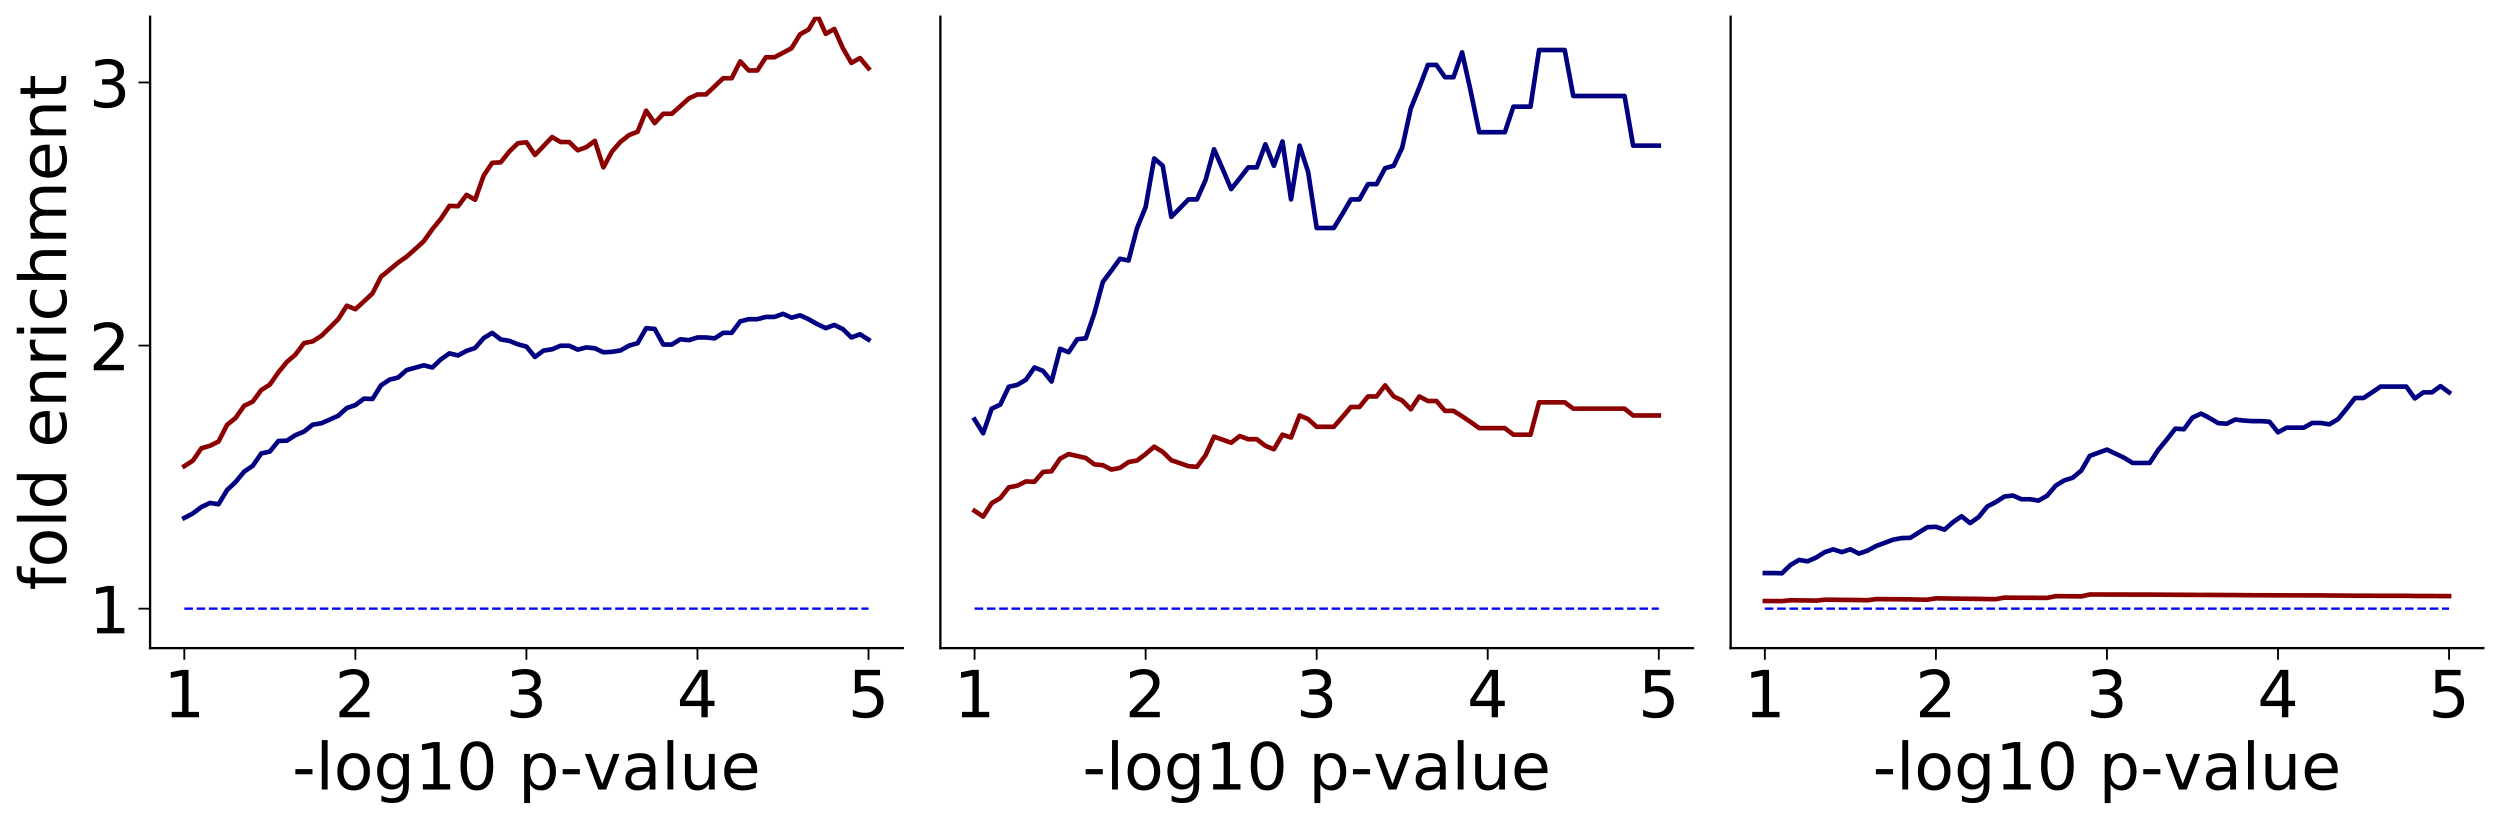
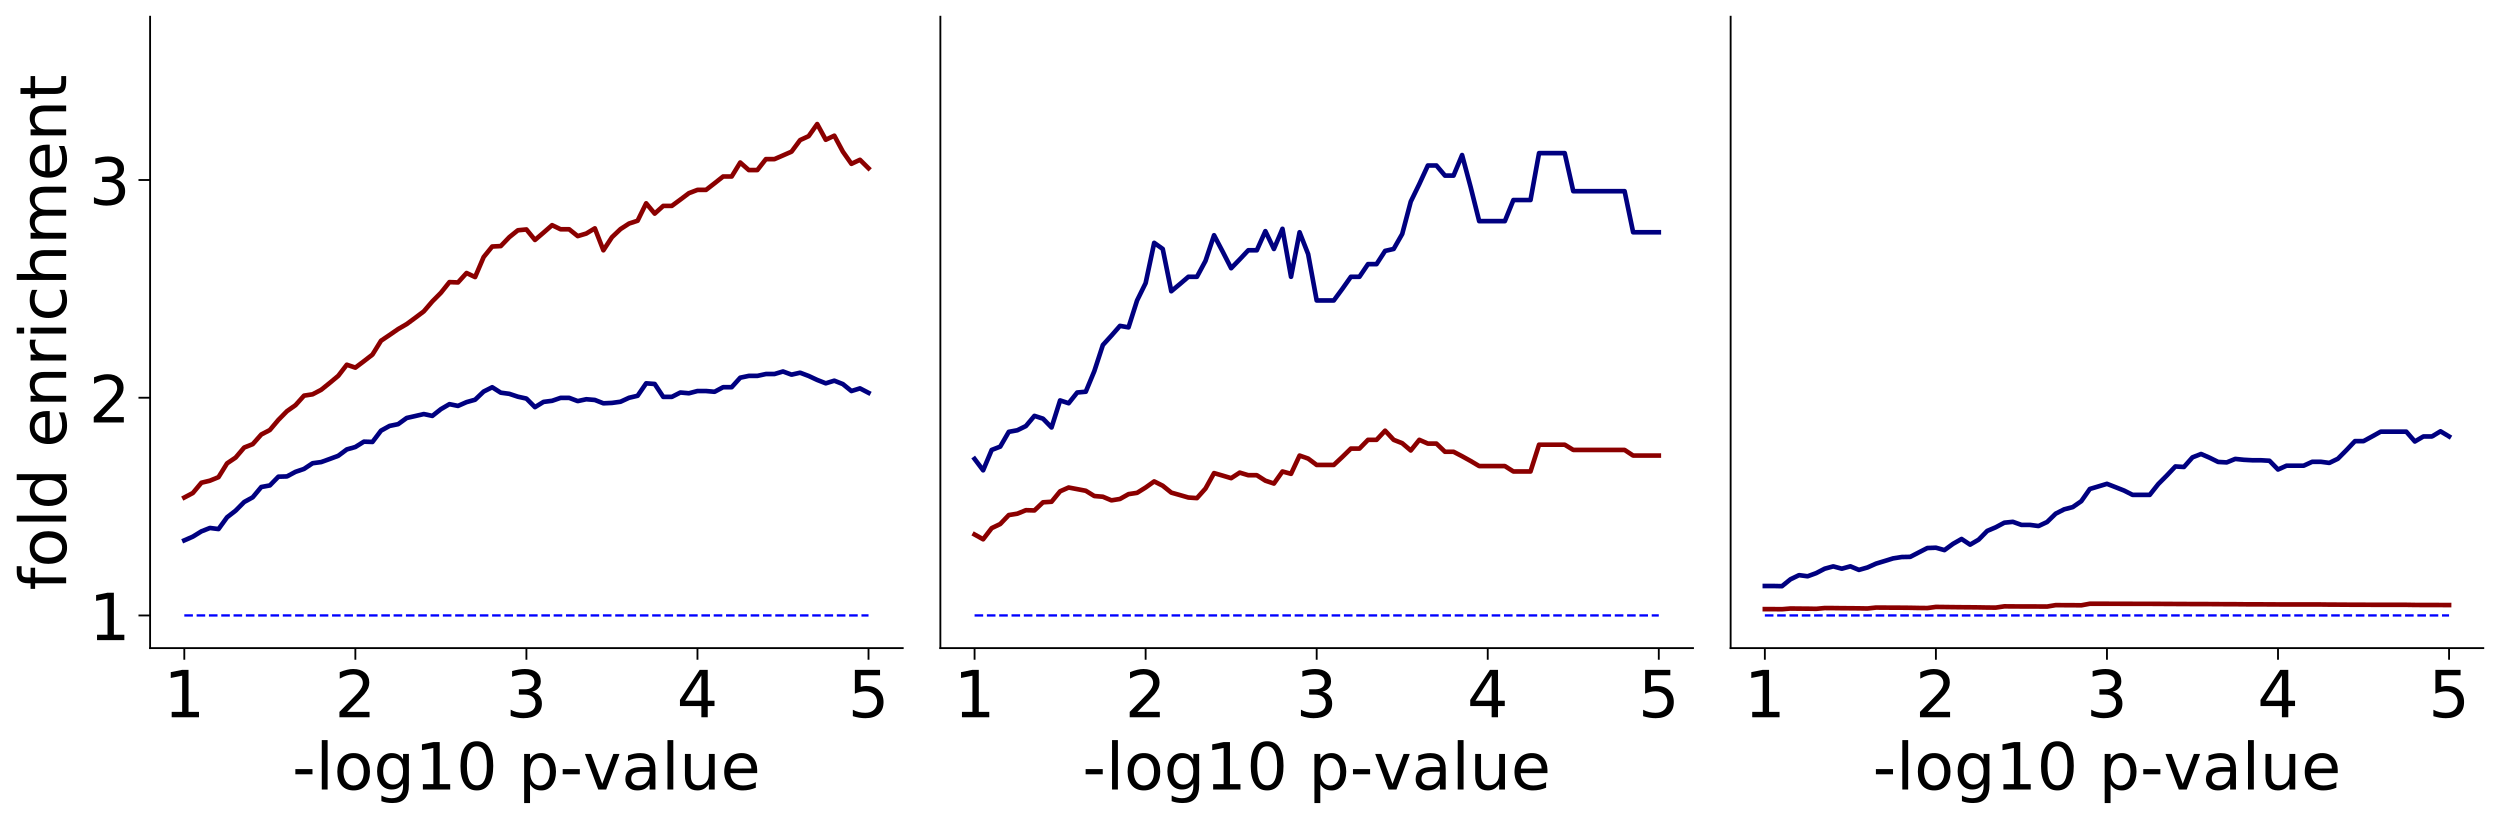
<svg xmlns="http://www.w3.org/2000/svg" xmlns:xlink="http://www.w3.org/1999/xlink" height="352.897pt" version="1.1" viewBox="0 0 1076.214 352.897" width="1076.214pt">
  <defs>
    <style type="text/css">
*{stroke-linecap:butt;stroke-linejoin:round;}
  </style>
  </defs>
  <g id="figure_1">
    <g id="patch_1">
      <path d="M 0 352.897  L 1076.214 352.897  L 1076.214 0  L 0 0  z " style="fill:none;" />
    </g>
    <g id="axes_1">
      <g id="patch_2">
        <path d="M 64.614 279  L 388.614 279  L 388.614 7.2  L 64.614 7.2  z " style="fill:none;" />
      </g>
      <g id="matplotlib.axis_1">
        <g id="xtick_1">
          <g id="line2d_1">
            <defs>
-               <path d="M 0 0  L 0 5  " id="m699771e941" style="stroke:#000000;stroke-width:0.8;" />
-             </defs>
-             <g>
-               <use style="stroke:#000000;stroke-width:0.8;" x="79.341" xlink:href="#m699771e941" y="279" />
+               <path d="M 0 0  L 0 5  " id="md76fbcd640" style="stroke:#000000;stroke-width:0.8;" />
+             </defs>
+             <g>
+               <use style="stroke:#000000;stroke-width:0.8;" x="79.341" xlink:href="#md76fbcd640" y="279" />
            </g>
          </g>
          <g id="text_1">
            <defs>
              <path d="M 12.406 8.297  L 28.516 8.297  L 28.516 63.922  L 10.984 60.406  L 10.984 69.391  L 28.422 72.906  L 38.281 72.906  L 38.281 8.297  L 54.391 8.297  L 54.391 0  L 12.406 0  z " id="DejaVuSans-49" />
            </defs>
            <g transform="translate(70.43352 308.7756)scale(0.28 -0.28)">
              <use xlink:href="#DejaVuSans-49" />
            </g>
          </g>
        </g>
        <g id="xtick_2">
          <g id="line2d_2">
            <g>
-               <use style="stroke:#000000;stroke-width:0.8;" x="152.977" xlink:href="#m699771e941" y="279" />
+               <use style="stroke:#000000;stroke-width:0.8;" x="152.977" xlink:href="#md76fbcd640" y="279" />
            </g>
          </g>
          <g id="text_2">
            <defs>
              <path d="M 19.188 8.297  L 53.609 8.297  L 53.609 0  L 7.328 0  L 7.328 8.297  Q 12.938 14.109 22.625 23.891  Q 32.328 33.688 34.812 36.531  Q 39.547 41.844 41.422 45.531  Q 43.312 49.219 43.312 52.781  Q 43.312 58.594 39.234 62.25  Q 35.156 65.922 28.609 65.922  Q 23.969 65.922 18.812 64.312  Q 13.672 62.703 7.812 59.422  L 7.812 69.391  Q 13.766 71.781 18.938 73  Q 24.125 74.219 28.422 74.219  Q 39.75 74.219 46.484 68.547  Q 53.219 62.891 53.219 53.422  Q 53.219 48.922 51.531 44.891  Q 49.859 40.875 45.406 35.406  Q 44.188 33.984 37.641 27.219  Q 31.109 20.453 19.188 8.297  z " id="DejaVuSans-50" />
            </defs>
            <g transform="translate(144.0699 308.7756)scale(0.28 -0.28)">
              <use xlink:href="#DejaVuSans-50" />
            </g>
          </g>
        </g>
        <g id="xtick_3">
          <g id="line2d_3">
            <g>
-               <use style="stroke:#000000;stroke-width:0.8;" x="226.614" xlink:href="#m699771e941" y="279" />
+               <use style="stroke:#000000;stroke-width:0.8;" x="226.614" xlink:href="#md76fbcd640" y="279" />
            </g>
          </g>
          <g id="text_3">
            <defs>
              <path d="M 40.578 39.312  Q 47.656 37.797 51.625 33  Q 55.609 28.219 55.609 21.188  Q 55.609 10.406 48.188 4.484  Q 40.766 -1.422 27.094 -1.422  Q 22.516 -1.422 17.656 -0.516  Q 12.797 0.391 7.625 2.203  L 7.625 11.719  Q 11.719 9.328 16.594 8.109  Q 21.484 6.891 26.812 6.891  Q 36.078 6.891 40.938 10.547  Q 45.797 14.203 45.797 21.188  Q 45.797 27.641 41.281 31.266  Q 36.766 34.906 28.719 34.906  L 20.219 34.906  L 20.219 43.016  L 29.109 43.016  Q 36.375 43.016 40.234 45.922  Q 44.094 48.828 44.094 54.297  Q 44.094 59.906 40.109 62.906  Q 36.141 65.922 28.719 65.922  Q 24.656 65.922 20.016 65.031  Q 15.375 64.156 9.812 62.312  L 9.812 71.094  Q 15.438 72.656 20.344 73.438  Q 25.25 74.219 29.594 74.219  Q 40.828 74.219 47.359 69.109  Q 53.906 64.016 53.906 55.328  Q 53.906 49.266 50.438 45.094  Q 46.969 40.922 40.578 39.312  z " id="DejaVuSans-51" />
            </defs>
            <g transform="translate(217.7063 308.7756)scale(0.28 -0.28)">
              <use xlink:href="#DejaVuSans-51" />
            </g>
          </g>
        </g>
        <g id="xtick_4">
          <g id="line2d_4">
            <g>
-               <use style="stroke:#000000;stroke-width:0.8;" x="300.25" xlink:href="#m699771e941" y="279" />
+               <use style="stroke:#000000;stroke-width:0.8;" x="300.25" xlink:href="#md76fbcd640" y="279" />
            </g>
          </g>
          <g id="text_4">
            <defs>
              <path d="M 37.797 64.312  L 12.891 25.391  L 37.797 25.391  z M 35.203 72.906  L 47.609 72.906  L 47.609 25.391  L 58.016 25.391  L 58.016 17.188  L 47.609 17.188  L 47.609 0  L 37.797 0  L 37.797 17.188  L 4.891 17.188  L 4.891 26.703  z " id="DejaVuSans-52" />
            </defs>
            <g transform="translate(291.3426 308.7756)scale(0.28 -0.28)">
              <use xlink:href="#DejaVuSans-52" />
            </g>
          </g>
        </g>
        <g id="xtick_5">
          <g id="line2d_5">
            <g>
-               <use style="stroke:#000000;stroke-width:0.8;" x="373.886" xlink:href="#m699771e941" y="279" />
+               <use style="stroke:#000000;stroke-width:0.8;" x="373.886" xlink:href="#md76fbcd640" y="279" />
            </g>
          </g>
          <g id="text_5">
            <defs>
              <path d="M 10.797 72.906  L 49.516 72.906  L 49.516 64.594  L 19.828 64.594  L 19.828 46.734  Q 21.969 47.469 24.109 47.828  Q 26.266 48.188 28.422 48.188  Q 40.625 48.188 47.75 41.5  Q 54.891 34.812 54.891 23.391  Q 54.891 11.625 47.562 5.094  Q 40.234 -1.422 26.906 -1.422  Q 22.312 -1.422 17.547 -0.641  Q 12.797 0.141 7.719 1.703  L 7.719 11.625  Q 12.109 9.234 16.797 8.062  Q 21.484 6.891 26.703 6.891  Q 35.156 6.891 40.078 11.328  Q 45.016 15.766 45.016 23.391  Q 45.016 31 40.078 35.438  Q 35.156 39.891 26.703 39.891  Q 22.75 39.891 18.812 39.016  Q 14.891 38.141 10.797 36.281  z " id="DejaVuSans-53" />
            </defs>
            <g transform="translate(364.979 308.7756)scale(0.28 -0.28)">
              <use xlink:href="#DejaVuSans-53" />
            </g>
          </g>
        </g>
        <g id="text_6">
          <defs>
            <path d="M 4.891 31.391  L 31.203 31.391  L 31.203 23.391  L 4.891 23.391  z " id="DejaVuSans-45" />
            <path d="M 9.422 75.984  L 18.406 75.984  L 18.406 0  L 9.422 0  z " id="DejaVuSans-108" />
            <path d="M 30.609 48.391  Q 23.391 48.391 19.188 42.75  Q 14.984 37.109 14.984 27.297  Q 14.984 17.484 19.156 11.844  Q 23.344 6.203 30.609 6.203  Q 37.797 6.203 41.984 11.859  Q 46.188 17.531 46.188 27.297  Q 46.188 37.016 41.984 42.703  Q 37.797 48.391 30.609 48.391  z M 30.609 56  Q 42.328 56 49.016 48.375  Q 55.719 40.766 55.719 27.297  Q 55.719 13.875 49.016 6.219  Q 42.328 -1.422 30.609 -1.422  Q 18.844 -1.422 12.172 6.219  Q 5.516 13.875 5.516 27.297  Q 5.516 40.766 12.172 48.375  Q 18.844 56 30.609 56  z " id="DejaVuSans-111" />
            <path d="M 45.406 27.984  Q 45.406 37.75 41.375 43.109  Q 37.359 48.484 30.078 48.484  Q 22.859 48.484 18.828 43.109  Q 14.797 37.75 14.797 27.984  Q 14.797 18.266 18.828 12.891  Q 22.859 7.516 30.078 7.516  Q 37.359 7.516 41.375 12.891  Q 45.406 18.266 45.406 27.984  z M 54.391 6.781  Q 54.391 -7.172 48.188 -13.984  Q 42 -20.797 29.203 -20.797  Q 24.469 -20.797 20.266 -20.094  Q 16.062 -19.391 12.109 -17.922  L 12.109 -9.188  Q 16.062 -11.328 19.922 -12.344  Q 23.781 -13.375 27.781 -13.375  Q 36.625 -13.375 41.016 -8.766  Q 45.406 -4.156 45.406 5.172  L 45.406 9.625  Q 42.625 4.781 38.281 2.391  Q 33.938 0 27.875 0  Q 17.828 0 11.672 7.656  Q 5.516 15.328 5.516 27.984  Q 5.516 40.672 11.672 48.328  Q 17.828 56 27.875 56  Q 33.938 56 38.281 53.609  Q 42.625 51.219 45.406 46.391  L 45.406 54.688  L 54.391 54.688  z " id="DejaVuSans-103" />
            <path d="M 31.781 66.406  Q 24.172 66.406 20.328 58.906  Q 16.5 51.422 16.5 36.375  Q 16.5 21.391 20.328 13.891  Q 24.172 6.391 31.781 6.391  Q 39.453 6.391 43.281 13.891  Q 47.125 21.391 47.125 36.375  Q 47.125 51.422 43.281 58.906  Q 39.453 66.406 31.781 66.406  z M 31.781 74.219  Q 44.047 74.219 50.516 64.516  Q 56.984 54.828 56.984 36.375  Q 56.984 17.969 50.516 8.266  Q 44.047 -1.422 31.781 -1.422  Q 19.531 -1.422 13.062 8.266  Q 6.594 17.969 6.594 36.375  Q 6.594 54.828 13.062 64.516  Q 19.531 74.219 31.781 74.219  z " id="DejaVuSans-48" />
            <path id="DejaVuSans-32" />
            <path d="M 18.109 8.203  L 18.109 -20.797  L 9.078 -20.797  L 9.078 54.688  L 18.109 54.688  L 18.109 46.391  Q 20.953 51.266 25.266 53.625  Q 29.594 56 35.594 56  Q 45.562 56 51.781 48.094  Q 58.016 40.188 58.016 27.297  Q 58.016 14.406 51.781 6.484  Q 45.562 -1.422 35.594 -1.422  Q 29.594 -1.422 25.266 0.953  Q 20.953 3.328 18.109 8.203  z M 48.688 27.297  Q 48.688 37.203 44.609 42.844  Q 40.531 48.484 33.406 48.484  Q 26.266 48.484 22.188 42.844  Q 18.109 37.203 18.109 27.297  Q 18.109 17.391 22.188 11.75  Q 26.266 6.109 33.406 6.109  Q 40.531 6.109 44.609 11.75  Q 48.688 17.391 48.688 27.297  z " id="DejaVuSans-112" />
            <path d="M 2.984 54.688  L 12.5 54.688  L 29.594 8.797  L 46.688 54.688  L 56.203 54.688  L 35.688 0  L 23.484 0  z " id="DejaVuSans-118" />
            <path d="M 34.281 27.484  Q 23.391 27.484 19.188 25  Q 14.984 22.516 14.984 16.5  Q 14.984 11.719 18.141 8.906  Q 21.297 6.109 26.703 6.109  Q 34.188 6.109 38.703 11.406  Q 43.219 16.703 43.219 25.484  L 43.219 27.484  z M 52.203 31.203  L 52.203 0  L 43.219 0  L 43.219 8.297  Q 40.141 3.328 35.547 0.953  Q 30.953 -1.422 24.312 -1.422  Q 15.922 -1.422 10.953 3.297  Q 6 8.016 6 15.922  Q 6 25.141 12.172 29.828  Q 18.359 34.516 30.609 34.516  L 43.219 34.516  L 43.219 35.406  Q 43.219 41.609 39.141 45  Q 35.062 48.391 27.688 48.391  Q 23 48.391 18.547 47.266  Q 14.109 46.141 10.016 43.891  L 10.016 52.203  Q 14.938 54.109 19.578 55.047  Q 24.219 56 28.609 56  Q 40.484 56 46.344 49.844  Q 52.203 43.703 52.203 31.203  z " id="DejaVuSans-97" />
            <path d="M 8.5 21.578  L 8.5 54.688  L 17.484 54.688  L 17.484 21.922  Q 17.484 14.156 20.5 10.266  Q 23.531 6.391 29.594 6.391  Q 36.859 6.391 41.078 11.031  Q 45.312 15.672 45.312 23.688  L 45.312 54.688  L 54.297 54.688  L 54.297 0  L 45.312 0  L 45.312 8.406  Q 42.047 3.422 37.719 1  Q 33.406 -1.422 27.688 -1.422  Q 18.266 -1.422 13.375 4.438  Q 8.5 10.297 8.5 21.578  z M 31.109 56  z " id="DejaVuSans-117" />
            <path d="M 56.203 29.594  L 56.203 25.203  L 14.891 25.203  Q 15.484 15.922 20.484 11.062  Q 25.484 6.203 34.422 6.203  Q 39.594 6.203 44.453 7.469  Q 49.312 8.734 54.109 11.281  L 54.109 2.781  Q 49.266 0.734 44.188 -0.344  Q 39.109 -1.422 33.891 -1.422  Q 20.797 -1.422 13.156 6.188  Q 5.516 13.812 5.516 26.812  Q 5.516 40.234 12.766 48.109  Q 20.016 56 32.328 56  Q 43.359 56 49.781 48.891  Q 56.203 41.797 56.203 29.594  z M 47.219 32.234  Q 47.125 39.594 43.094 43.984  Q 39.062 48.391 32.422 48.391  Q 24.906 48.391 20.391 44.141  Q 15.875 39.891 15.188 32.172  z " id="DejaVuSans-101" />
          </defs>
          <g transform="translate(125.7788 339.8744)scale(0.28 -0.28)">
            <use xlink:href="#DejaVuSans-45" />
            <use x="36.084" xlink:href="#DejaVuSans-108" />
            <use x="63.867" xlink:href="#DejaVuSans-111" />
            <use x="125.049" xlink:href="#DejaVuSans-103" />
            <use x="188.525" xlink:href="#DejaVuSans-49" />
            <use x="252.148" xlink:href="#DejaVuSans-48" />
            <use x="315.771" xlink:href="#DejaVuSans-32" />
            <use x="347.559" xlink:href="#DejaVuSans-112" />
            <use x="411.035" xlink:href="#DejaVuSans-45" />
            <use x="447.088" xlink:href="#DejaVuSans-118" />
            <use x="506.268" xlink:href="#DejaVuSans-97" />
            <use x="567.547" xlink:href="#DejaVuSans-108" />
            <use x="595.33" xlink:href="#DejaVuSans-117" />
            <use x="658.709" xlink:href="#DejaVuSans-101" />
          </g>
        </g>
      </g>
      <g id="matplotlib.axis_2">
        <g id="ytick_1">
          <g id="line2d_6">
            <defs>
-               <path d="M 0 0  L -5 0  " id="maa4f6379f1" style="stroke:#000000;stroke-width:0.8;" />
-             </defs>
-             <g>
-               <use style="stroke:#000000;stroke-width:0.8;" x="64.614" xlink:href="#maa4f6379f1" y="262.012" />
+               <path d="M 0 0  L -5 0  " id="md1891c469f" style="stroke:#000000;stroke-width:0.8;" />
+             </defs>
+             <g>
+               <use style="stroke:#000000;stroke-width:0.8;" x="64.614" xlink:href="#md1891c469f" y="264.941" />
            </g>
          </g>
          <g id="text_7">
-             <g transform="translate(38.29875 272.6503)scale(0.28 -0.28)">
+             <g transform="translate(38.29875 275.5792)scale(0.28 -0.28)">
              <use xlink:href="#DejaVuSans-49" />
            </g>
          </g>
        </g>
        <g id="ytick_2">
          <g id="line2d_7">
            <g>
-               <use style="stroke:#000000;stroke-width:0.8;" x="64.614" xlink:href="#maa4f6379f1" y="148.762" />
+               <use style="stroke:#000000;stroke-width:0.8;" x="64.614" xlink:href="#md1891c469f" y="171.217" />
            </g>
          </g>
          <g id="text_8">
-             <g transform="translate(38.29875 159.4003)scale(0.28 -0.28)">
+             <g transform="translate(38.29875 181.8551)scale(0.28 -0.28)">
              <use xlink:href="#DejaVuSans-50" />
            </g>
          </g>
        </g>
        <g id="ytick_3">
          <g id="line2d_8">
            <g>
-               <use style="stroke:#000000;stroke-width:0.8;" x="64.614" xlink:href="#maa4f6379f1" y="35.513" />
+               <use style="stroke:#000000;stroke-width:0.8;" x="64.614" xlink:href="#md1891c469f" y="77.493" />
            </g>
          </g>
          <g id="text_9">
-             <g transform="translate(38.29875 46.15031)scale(0.28 -0.28)">
+             <g transform="translate(38.29875 88.13092)scale(0.28 -0.28)">
              <use xlink:href="#DejaVuSans-51" />
            </g>
          </g>
        </g>
        <g id="text_10">
          <defs>
            <path d="M 37.109 75.984  L 37.109 68.5  L 28.516 68.5  Q 23.688 68.5 21.797 66.547  Q 19.922 64.594 19.922 59.516  L 19.922 54.688  L 34.719 54.688  L 34.719 47.703  L 19.922 47.703  L 19.922 0  L 10.891 0  L 10.891 47.703  L 2.297 47.703  L 2.297 54.688  L 10.891 54.688  L 10.891 58.5  Q 10.891 67.625 15.141 71.797  Q 19.391 75.984 28.609 75.984  z " id="DejaVuSans-102" />
            <path d="M 45.406 46.391  L 45.406 75.984  L 54.391 75.984  L 54.391 0  L 45.406 0  L 45.406 8.203  Q 42.578 3.328 38.25 0.953  Q 33.938 -1.422 27.875 -1.422  Q 17.969 -1.422 11.734 6.484  Q 5.516 14.406 5.516 27.297  Q 5.516 40.188 11.734 48.094  Q 17.969 56 27.875 56  Q 33.938 56 38.25 53.625  Q 42.578 51.266 45.406 46.391  z M 14.797 27.297  Q 14.797 17.391 18.875 11.75  Q 22.953 6.109 30.078 6.109  Q 37.203 6.109 41.297 11.75  Q 45.406 17.391 45.406 27.297  Q 45.406 37.203 41.297 42.844  Q 37.203 48.484 30.078 48.484  Q 22.953 48.484 18.875 42.844  Q 14.797 37.203 14.797 27.297  z " id="DejaVuSans-100" />
            <path d="M 54.891 33.016  L 54.891 0  L 45.906 0  L 45.906 32.719  Q 45.906 40.484 42.875 44.328  Q 39.844 48.188 33.797 48.188  Q 26.516 48.188 22.312 43.547  Q 18.109 38.922 18.109 30.906  L 18.109 0  L 9.078 0  L 9.078 54.688  L 18.109 54.688  L 18.109 46.188  Q 21.344 51.125 25.703 53.562  Q 30.078 56 35.797 56  Q 45.219 56 50.047 50.172  Q 54.891 44.344 54.891 33.016  z " id="DejaVuSans-110" />
            <path d="M 41.109 46.297  Q 39.594 47.172 37.812 47.578  Q 36.031 48 33.891 48  Q 26.266 48 22.188 43.047  Q 18.109 38.094 18.109 28.812  L 18.109 0  L 9.078 0  L 9.078 54.688  L 18.109 54.688  L 18.109 46.188  Q 20.953 51.172 25.484 53.578  Q 30.031 56 36.531 56  Q 37.453 56 38.578 55.875  Q 39.703 55.766 41.062 55.516  z " id="DejaVuSans-114" />
            <path d="M 9.422 54.688  L 18.406 54.688  L 18.406 0  L 9.422 0  z M 9.422 75.984  L 18.406 75.984  L 18.406 64.594  L 9.422 64.594  z " id="DejaVuSans-105" />
            <path d="M 48.781 52.594  L 48.781 44.188  Q 44.969 46.297 41.141 47.344  Q 37.312 48.391 33.406 48.391  Q 24.656 48.391 19.812 42.844  Q 14.984 37.312 14.984 27.297  Q 14.984 17.281 19.812 11.734  Q 24.656 6.203 33.406 6.203  Q 37.312 6.203 41.141 7.25  Q 44.969 8.297 48.781 10.406  L 48.781 2.094  Q 45.016 0.344 40.984 -0.531  Q 36.969 -1.422 32.422 -1.422  Q 20.062 -1.422 12.781 6.344  Q 5.516 14.109 5.516 27.297  Q 5.516 40.672 12.859 48.328  Q 20.219 56 33.016 56  Q 37.156 56 41.109 55.141  Q 45.062 54.297 48.781 52.594  z " id="DejaVuSans-99" />
            <path d="M 54.891 33.016  L 54.891 0  L 45.906 0  L 45.906 32.719  Q 45.906 40.484 42.875 44.328  Q 39.844 48.188 33.797 48.188  Q 26.516 48.188 22.312 43.547  Q 18.109 38.922 18.109 30.906  L 18.109 0  L 9.078 0  L 9.078 75.984  L 18.109 75.984  L 18.109 46.188  Q 21.344 51.125 25.703 53.562  Q 30.078 56 35.797 56  Q 45.219 56 50.047 50.172  Q 54.891 44.344 54.891 33.016  z " id="DejaVuSans-104" />
            <path d="M 52 44.188  Q 55.375 50.25 60.062 53.125  Q 64.75 56 71.094 56  Q 79.641 56 84.281 50.016  Q 88.922 44.047 88.922 33.016  L 88.922 0  L 79.891 0  L 79.891 32.719  Q 79.891 40.578 77.094 44.375  Q 74.312 48.188 68.609 48.188  Q 61.625 48.188 57.562 43.547  Q 53.516 38.922 53.516 30.906  L 53.516 0  L 44.484 0  L 44.484 32.719  Q 44.484 40.625 41.703 44.406  Q 38.922 48.188 33.109 48.188  Q 26.219 48.188 22.156 43.531  Q 18.109 38.875 18.109 30.906  L 18.109 0  L 9.078 0  L 9.078 54.688  L 18.109 54.688  L 18.109 46.188  Q 21.188 51.219 25.484 53.609  Q 29.781 56 35.688 56  Q 41.656 56 45.828 52.969  Q 50 49.953 52 44.188  z " id="DejaVuSans-109" />
            <path d="M 18.312 70.219  L 18.312 54.688  L 36.812 54.688  L 36.812 47.703  L 18.312 47.703  L 18.312 18.016  Q 18.312 11.328 20.141 9.422  Q 21.969 7.516 27.594 7.516  L 36.812 7.516  L 36.812 0  L 27.594 0  Q 17.188 0 13.234 3.875  Q 9.281 7.766 9.281 18.016  L 9.281 47.703  L 2.688 47.703  L 2.688 54.688  L 9.281 54.688  L 9.281 70.219  z " id="DejaVuSans-116" />
          </defs>
          <g transform="translate(28.47563 254.1353)rotate(-90)scale(0.28 -0.28)">
            <use xlink:href="#DejaVuSans-102" />
            <use x="35.205" xlink:href="#DejaVuSans-111" />
            <use x="96.387" xlink:href="#DejaVuSans-108" />
            <use x="124.17" xlink:href="#DejaVuSans-100" />
            <use x="187.646" xlink:href="#DejaVuSans-32" />
            <use x="219.434" xlink:href="#DejaVuSans-101" />
            <use x="280.957" xlink:href="#DejaVuSans-110" />
            <use x="344.336" xlink:href="#DejaVuSans-114" />
            <use x="385.449" xlink:href="#DejaVuSans-105" />
            <use x="413.232" xlink:href="#DejaVuSans-99" />
            <use x="468.213" xlink:href="#DejaVuSans-104" />
            <use x="531.592" xlink:href="#DejaVuSans-109" />
            <use x="629.004" xlink:href="#DejaVuSans-101" />
            <use x="690.527" xlink:href="#DejaVuSans-110" />
            <use x="753.906" xlink:href="#DejaVuSans-116" />
          </g>
        </g>
      </g>
      <g id="line2d_9">
-         <path clip-path="url(#p930dad22c4)" d="M 79.341 200.672  L 83.023 198.314  L 86.705 192.981  L 90.386 191.897  L 94.068 190.072  L 97.75 182.894  L 101.432 179.893  L 105.114 174.667  L 108.796 172.901  L 112.477 167.88  L 116.159 165.565  L 119.841 160.287  L 123.523 155.766  L 127.205 152.625  L 130.886 147.678  L 134.568 146.982  L 138.25 144.652  L 141.932 141.068  L 145.614 137.37  L 149.296 131.599  L 152.977 133.113  L 156.659 129.759  L 160.341 126.311  L 164.023 119.116  L 167.705 116.12  L 171.386 113.053  L 175.068 110.463  L 178.75 107.194  L 182.432 103.843  L 186.114 98.657  L 189.796 94.181  L 193.477 88.615  L 197.159 88.792  L 200.841 83.887  L 204.523 85.995  L 208.205 75.589  L 211.886 70.101  L 215.568 69.882  L 219.25 65.238  L 222.932 61.66  L 226.614 61.231  L 230.296 66.684  L 233.977 62.89  L 237.659 59.001  L 241.341 61.143  L 245.023 61.143  L 248.705 64.69  L 252.386 63.357  L 256.068 60.657  L 259.75 72.066  L 263.432 65.268  L 267.114 61.041  L 270.796 58.158  L 274.477 56.696  L 278.159 47.638  L 281.841 52.984  L 285.523 48.975  L 289.205 48.975  L 292.886 45.696  L 296.568 42.35  L 300.25 40.651  L 303.932 40.651  L 307.614 37.202  L 311.296 33.68  L 314.977 33.68  L 318.659 26.413  L 322.341 30.337  L 326.023 30.337  L 329.705 24.651  L 333.386 24.651  L 337.068 22.714  L 340.75 20.756  L 344.432 14.747  L 348.114 12.699  L 351.796 6.411  L 355.477 14.572  L 359.159 12.463  L 362.841 20.756  L 366.523 27.086  L 370.205 25.001  L 373.886 29.402  " style="fill:none;stroke:#8b0000;stroke-linecap:square;stroke-width:2;" />
+         <path clip-path="url(#p67948c3e18)" d="M 79.341 214.177  L 83.023 212.226  L 86.705 207.812  L 90.386 206.915  L 94.068 205.405  L 97.75 199.464  L 101.432 196.98  L 105.114 192.656  L 108.796 191.194  L 112.477 187.039  L 116.159 185.123  L 119.841 180.755  L 123.523 177.014  L 127.205 174.414  L 130.886 170.32  L 134.568 169.743  L 138.25 167.816  L 141.932 164.849  L 145.614 161.789  L 149.296 157.013  L 152.977 158.266  L 156.659 155.49  L 160.341 152.637  L 164.023 146.682  L 167.705 144.203  L 171.386 141.665  L 175.068 139.521  L 178.75 136.816  L 182.432 134.043  L 186.114 129.751  L 189.796 126.046  L 193.477 121.44  L 197.159 121.587  L 200.841 117.527  L 204.523 119.272  L 208.205 110.66  L 211.886 106.118  L 215.568 105.937  L 219.25 102.093  L 222.932 99.133  L 226.614 98.777  L 230.296 103.29  L 233.977 100.15  L 237.659 96.932  L 241.341 98.704  L 245.023 98.704  L 248.705 101.64  L 252.386 100.537  L 256.068 98.302  L 259.75 107.744  L 263.432 102.118  L 267.114 98.62  L 270.796 96.234  L 274.477 95.025  L 278.159 87.528  L 281.841 91.952  L 285.523 88.635  L 289.205 88.635  L 292.886 85.921  L 296.568 83.152  L 300.25 81.746  L 303.932 81.746  L 307.614 78.891  L 311.296 75.977  L 314.977 75.977  L 318.659 69.962  L 322.341 73.21  L 326.023 73.21  L 329.705 68.505  L 333.386 68.505  L 337.068 66.901  L 340.75 65.281  L 344.432 60.308  L 348.114 58.613  L 351.796 53.409  L 355.477 60.163  L 359.159 58.418  L 362.841 65.281  L 366.523 70.52  L 370.205 68.794  L 373.886 72.436  " style="fill:none;stroke:#8b0000;stroke-linecap:square;stroke-width:2;" />
      </g>
      <g id="line2d_10">
-         <path clip-path="url(#p930dad22c4)" d="M 79.341 222.961  L 83.023 221.013  L 86.705 218.267  L 90.386 216.511  L 94.068 217.074  L 97.75 210.943  L 101.432 207.496  L 105.114 203.008  L 108.796 200.543  L 112.477 195.198  L 116.159 194.386  L 119.841 189.834  L 123.523 189.696  L 127.205 187.309  L 130.886 185.783  L 134.568 182.831  L 138.25 182.237  L 141.932 180.627  L 145.614 178.966  L 149.296 175.65  L 152.977 174.39  L 156.659 171.607  L 160.341 171.762  L 164.023 165.88  L 167.705 163.431  L 171.386 162.512  L 175.068 159.298  L 178.75 158.288  L 182.432 157.253  L 186.114 158.214  L 189.796 154.702  L 193.477 152.106  L 197.159 153.018  L 200.841 151.05  L 204.523 149.8  L 208.205 145.55  L 211.886 143.309  L 215.568 146.136  L 219.25 146.732  L 222.932 148.223  L 226.614 149.198  L 230.296 153.655  L 233.977 150.93  L 237.659 150.364  L 241.341 148.833  L 245.023 148.833  L 248.705 150.516  L 252.386 149.552  L 256.068 149.921  L 259.75 151.663  L 263.432 151.462  L 267.114 150.85  L 270.796 148.791  L 274.477 147.747  L 278.159 141.278  L 281.841 141.606  L 285.523 148.326  L 289.205 148.326  L 292.886 146.045  L 296.568 146.442  L 300.25 145.274  L 303.932 145.274  L 307.614 145.67  L 311.296 143.278  L 314.977 143.278  L 318.659 138.342  L 322.341 137.401  L 326.023 137.401  L 329.705 136.429  L 333.386 136.429  L 337.068 135.109  L 340.75 136.756  L 344.432 135.746  L 348.114 137.434  L 351.796 139.514  L 355.477 141.263  L 359.159 139.895  L 362.841 141.667  L 366.523 145.274  L 370.205 143.897  L 373.886 146.209  " style="fill:none;stroke:#000080;stroke-linecap:square;stroke-width:2;" />
+         <path clip-path="url(#p67948c3e18)" d="M 79.341 232.623  L 83.023 231.011  L 86.705 228.738  L 90.386 227.285  L 94.068 227.751  L 97.75 222.677  L 101.432 219.824  L 105.114 216.11  L 108.796 214.07  L 112.477 209.647  L 116.159 208.975  L 119.841 205.207  L 123.523 205.093  L 127.205 203.118  L 130.886 201.855  L 134.568 199.412  L 138.25 198.92  L 141.932 197.588  L 145.614 196.213  L 149.296 193.469  L 152.977 192.426  L 156.659 190.123  L 160.341 190.251  L 164.023 185.384  L 167.705 183.357  L 171.386 182.596  L 175.068 179.936  L 178.75 179.101  L 182.432 178.244  L 186.114 179.039  L 189.796 176.133  L 193.477 173.984  L 197.159 174.739  L 200.841 173.111  L 204.523 172.076  L 208.205 168.559  L 211.886 166.704  L 215.568 169.043  L 219.25 169.537  L 222.932 170.771  L 226.614 171.578  L 230.296 175.266  L 233.977 173.011  L 237.659 172.543  L 241.341 171.275  L 245.023 171.275  L 248.705 172.669  L 252.386 171.87  L 256.068 172.176  L 259.75 173.618  L 263.432 173.452  L 267.114 172.945  L 270.796 171.241  L 274.477 170.377  L 278.159 165.023  L 281.841 165.295  L 285.523 170.856  L 289.205 170.856  L 292.886 168.968  L 296.568 169.297  L 300.25 168.331  L 303.932 168.331  L 307.614 168.658  L 311.296 166.678  L 314.977 166.678  L 318.659 162.594  L 322.341 161.815  L 326.023 161.815  L 329.705 161.01  L 333.386 161.01  L 337.068 159.918  L 340.75 161.281  L 344.432 160.445  L 348.114 161.842  L 351.796 163.563  L 355.477 165.011  L 359.159 163.878  L 362.841 165.345  L 366.523 168.331  L 370.205 167.191  L 373.886 169.104  " style="fill:none;stroke:#000080;stroke-linecap:square;stroke-width:2;" />
      </g>
      <g id="line2d_11">
-         <path clip-path="url(#p930dad22c4)" d="M 79.341 262.012  L 373.886 262.012  " style="fill:none;stroke:#0000ff;stroke-dasharray:3.7,1.6;stroke-dashoffset:0;" />
+         <path clip-path="url(#p67948c3e18)" d="M 79.341 264.941  L 373.886 264.941  " style="fill:none;stroke:#0000ff;stroke-dasharray:3.7,1.6;stroke-dashoffset:0;" />
      </g>
      <g id="patch_3">
-         <path d="M 64.614 279  L 64.614 7.2  " style="fill:none;stroke:#000000;stroke-linecap:square;stroke-linejoin:miter;" />
+         <path d="M 64.614 279  L 64.614 7.2  " style="fill:none;stroke:#000000;stroke-linecap:square;stroke-linejoin:miter;stroke-width:0.8;" />
      </g>
      <g id="patch_4">
-         <path d="M 64.614 279  L 388.614 279  " style="fill:none;stroke:#000000;stroke-linecap:square;stroke-linejoin:miter;" />
+         <path d="M 64.614 279  L 388.614 279  " style="fill:none;stroke:#000000;stroke-linecap:square;stroke-linejoin:miter;stroke-width:0.8;" />
      </g>
    </g>
    <g id="axes_2">
      <g id="patch_5">
        <path d="M 404.814 279  L 728.814 279  L 728.814 7.2  L 404.814 7.2  z " style="fill:none;" />
      </g>
      <g id="matplotlib.axis_3">
        <g id="xtick_6">
          <g id="line2d_12">
            <g>
-               <use style="stroke:#000000;stroke-width:0.8;" x="419.541" xlink:href="#m699771e941" y="279" />
+               <use style="stroke:#000000;stroke-width:0.8;" x="419.541" xlink:href="#md76fbcd640" y="279" />
            </g>
          </g>
          <g id="text_11">
            <g transform="translate(410.6335 308.7756)scale(0.28 -0.28)">
              <use xlink:href="#DejaVuSans-49" />
            </g>
          </g>
        </g>
        <g id="xtick_7">
          <g id="line2d_13">
            <g>
-               <use style="stroke:#000000;stroke-width:0.8;" x="493.177" xlink:href="#m699771e941" y="279" />
+               <use style="stroke:#000000;stroke-width:0.8;" x="493.177" xlink:href="#md76fbcd640" y="279" />
            </g>
          </g>
          <g id="text_12">
            <g transform="translate(484.2699 308.7756)scale(0.28 -0.28)">
              <use xlink:href="#DejaVuSans-50" />
            </g>
          </g>
        </g>
        <g id="xtick_8">
          <g id="line2d_14">
            <g>
-               <use style="stroke:#000000;stroke-width:0.8;" x="566.814" xlink:href="#m699771e941" y="279" />
+               <use style="stroke:#000000;stroke-width:0.8;" x="566.814" xlink:href="#md76fbcd640" y="279" />
            </g>
          </g>
          <g id="text_13">
            <g transform="translate(557.9062 308.7756)scale(0.28 -0.28)">
              <use xlink:href="#DejaVuSans-51" />
            </g>
          </g>
        </g>
        <g id="xtick_9">
          <g id="line2d_15">
            <g>
-               <use style="stroke:#000000;stroke-width:0.8;" x="640.45" xlink:href="#m699771e941" y="279" />
+               <use style="stroke:#000000;stroke-width:0.8;" x="640.45" xlink:href="#md76fbcd640" y="279" />
            </g>
          </g>
          <g id="text_14">
            <g transform="translate(631.5426 308.7756)scale(0.28 -0.28)">
              <use xlink:href="#DejaVuSans-52" />
            </g>
          </g>
        </g>
        <g id="xtick_10">
          <g id="line2d_16">
            <g>
-               <use style="stroke:#000000;stroke-width:0.8;" x="714.086" xlink:href="#m699771e941" y="279" />
+               <use style="stroke:#000000;stroke-width:0.8;" x="714.086" xlink:href="#md76fbcd640" y="279" />
            </g>
          </g>
          <g id="text_15">
            <g transform="translate(705.179 308.7756)scale(0.28 -0.28)">
              <use xlink:href="#DejaVuSans-53" />
            </g>
          </g>
        </g>
        <g id="text_16">
          <g transform="translate(465.9787 339.8744)scale(0.28 -0.28)">
            <use xlink:href="#DejaVuSans-45" />
            <use x="36.084" xlink:href="#DejaVuSans-108" />
            <use x="63.867" xlink:href="#DejaVuSans-111" />
            <use x="125.049" xlink:href="#DejaVuSans-103" />
            <use x="188.525" xlink:href="#DejaVuSans-49" />
            <use x="252.148" xlink:href="#DejaVuSans-48" />
            <use x="315.771" xlink:href="#DejaVuSans-32" />
            <use x="347.559" xlink:href="#DejaVuSans-112" />
            <use x="411.035" xlink:href="#DejaVuSans-45" />
            <use x="447.088" xlink:href="#DejaVuSans-118" />
            <use x="506.268" xlink:href="#DejaVuSans-97" />
            <use x="567.547" xlink:href="#DejaVuSans-108" />
            <use x="595.33" xlink:href="#DejaVuSans-117" />
            <use x="658.709" xlink:href="#DejaVuSans-101" />
          </g>
        </g>
      </g>
      <g id="matplotlib.axis_4">
        <g id="ytick_4" />
        <g id="ytick_5" />
        <g id="ytick_6" />
      </g>
      <g id="line2d_17">
-         <path clip-path="url(#p7537cec4e7)" d="M 419.541 219.904  L 423.223 222.392  L 426.905 216.596  L 430.586 214.457  L 434.268 209.797  L 437.95 209.077  L 441.632 207.261  L 445.314 207.389  L 448.996 203.164  L 452.677 202.871  L 456.359 197.441  L 460.041 195.466  L 463.723 196.309  L 467.405 197.157  L 471.086 199.894  L 474.768 200.262  L 478.45 202.143  L 482.132 201.423  L 485.814 198.91  L 489.496 198.236  L 493.177 195.466  L 496.859 192.29  L 500.541 194.536  L 504.223 198.123  L 507.905 199.382  L 511.586 200.674  L 515.268 200.977  L 518.95 195.997  L 522.632 187.971  L 526.314 189.266  L 529.996 190.601  L 533.677 187.716  L 537.359 189.069  L 541.041 189.069  L 544.723 191.909  L 548.405 193.399  L 552.086 187.128  L 555.768 188.348  L 559.45 178.85  L 563.132 180.409  L 566.814 183.726  L 570.496 183.726  L 574.177 183.726  L 577.859 179.562  L 581.541 175.213  L 585.223 175.213  L 588.905 170.666  L 592.586 170.666  L 596.268 165.908  L 599.95 170.666  L 603.632 172.415  L 607.314 176.196  L 610.996 170.666  L 614.677 172.615  L 618.359 172.615  L 622.041 176.866  L 625.723 176.866  L 629.405 179.191  L 633.086 181.666  L 636.768 184.306  L 640.45 184.306  L 644.132 184.306  L 647.814 184.306  L 651.496 187.128  L 655.177 187.128  L 658.859 187.128  L 662.541 173.192  L 666.223 173.192  L 669.905 173.192  L 673.586 173.192  L 677.268 175.912  L 680.95 175.912  L 684.632 175.912  L 688.314 175.912  L 691.996 175.912  L 695.677 175.912  L 699.359 175.912  L 703.041 178.85  L 706.723 178.85  L 710.405 178.85  L 714.086 178.85  " style="fill:none;stroke:#8b0000;stroke-linecap:square;stroke-width:2;" />
+         <path clip-path="url(#pfc3fe7405e)" d="M 419.541 230.093  L 423.223 232.152  L 426.905 227.355  L 430.586 225.585  L 434.268 221.728  L 437.95 221.133  L 441.632 219.63  L 445.314 219.736  L 448.996 216.239  L 452.677 215.997  L 456.359 211.503  L 460.041 209.868  L 463.723 210.566  L 467.405 211.268  L 471.086 213.533  L 474.768 213.838  L 478.45 215.394  L 482.132 214.798  L 485.814 212.719  L 489.496 212.161  L 493.177 209.868  L 496.859 207.24  L 500.541 209.099  L 504.223 212.067  L 507.905 213.109  L 511.586 214.178  L 515.268 214.429  L 518.95 210.308  L 522.632 203.665  L 526.314 204.737  L 529.996 205.843  L 533.677 203.455  L 537.359 204.575  L 541.041 204.575  L 544.723 206.924  L 548.405 208.158  L 552.086 202.968  L 555.768 203.977  L 559.45 196.117  L 563.132 197.408  L 566.814 200.152  L 570.496 200.152  L 574.177 200.152  L 577.859 196.706  L 581.541 193.107  L 585.223 193.107  L 588.905 189.345  L 592.586 189.345  L 596.268 185.407  L 599.95 189.345  L 603.632 190.792  L 607.314 193.921  L 610.996 189.345  L 614.677 190.957  L 618.359 190.957  L 622.041 194.476  L 625.723 194.476  L 629.405 196.4  L 633.086 198.448  L 636.768 200.633  L 640.45 200.633  L 644.132 200.633  L 647.814 200.633  L 651.496 202.968  L 655.177 202.968  L 658.859 202.968  L 662.541 191.435  L 666.223 191.435  L 669.905 191.435  L 673.586 191.435  L 677.268 193.686  L 680.95 193.686  L 684.632 193.686  L 688.314 193.686  L 691.996 193.686  L 695.677 193.686  L 699.359 193.686  L 703.041 196.117  L 706.723 196.117  L 710.405 196.117  L 714.086 196.117  " style="fill:none;stroke:#8b0000;stroke-linecap:square;stroke-width:2;" />
      </g>
      <g id="line2d_18">
-         <path clip-path="url(#p7537cec4e7)" d="M 419.541 180.588  L 423.223 186.512  L 426.905 175.919  L 430.586 174.194  L 434.268 166.503  L 437.95 165.685  L 441.632 163.494  L 445.314 158.2  L 448.996 159.657  L 452.677 164.23  L 456.359 150.161  L 460.041 151.622  L 463.723 146.044  L 467.405 145.643  L 471.086 134.943  L 474.768 121.34  L 478.45 116.457  L 482.132 111.383  L 485.814 112.156  L 489.496 98.161  L 493.177 89.135  L 496.859 68.198  L 500.541 71.375  L 504.223 93.363  L 507.905 89.654  L 511.586 85.846  L 515.268 85.846  L 518.95 77.577  L 522.632 64.248  L 526.314 72.691  L 529.996 81.393  L 533.677 76.802  L 537.359 72.064  L 541.041 72.064  L 544.723 62.123  L 548.405 71.375  L 552.086 60.896  L 555.768 85.846  L 559.45 62.693  L 563.132 74.033  L 566.814 98.161  L 570.496 98.161  L 574.177 98.161  L 577.859 92.138  L 581.541 85.846  L 585.223 85.846  L 588.905 79.268  L 592.586 79.268  L 596.268 72.385  L 599.95 71.375  L 603.632 63.583  L 607.314 46.735  L 610.996 37.61  L 614.677 27.962  L 618.359 27.962  L 622.041 33.225  L 625.723 33.225  L 629.405 22.536  L 633.086 39.166  L 636.768 56.904  L 640.45 56.904  L 644.132 56.904  L 647.814 56.904  L 651.496 45.926  L 655.177 45.926  L 658.859 45.926  L 662.541 21.531  L 666.223 21.531  L 669.905 21.531  L 673.586 21.531  L 677.268 41.32  L 680.95 41.32  L 684.632 41.32  L 688.314 41.32  L 691.996 41.32  L 695.677 41.32  L 699.359 41.32  L 703.041 62.693  L 706.723 62.693  L 710.405 62.693  L 714.086 62.693  " style="fill:none;stroke:#000080;stroke-linecap:square;stroke-width:2;" />
+         <path clip-path="url(#pfc3fe7405e)" d="M 419.541 197.555  L 423.223 202.459  L 426.905 193.692  L 430.586 192.264  L 434.268 185.899  L 437.95 185.222  L 441.632 183.409  L 445.314 179.028  L 448.996 180.233  L 452.677 184.018  L 456.359 172.374  L 460.041 173.584  L 463.723 168.968  L 467.405 168.635  L 471.086 159.781  L 474.768 148.523  L 478.45 144.482  L 482.132 140.282  L 485.814 140.923  L 489.496 129.34  L 493.177 121.87  L 496.859 104.544  L 500.541 107.172  L 504.223 125.37  L 507.905 122.3  L 511.586 119.148  L 515.268 119.148  L 518.95 112.305  L 522.632 101.274  L 526.314 108.261  L 529.996 115.463  L 533.677 111.663  L 537.359 107.743  L 541.041 107.743  L 544.723 99.516  L 548.405 107.172  L 552.086 98.5  L 555.768 119.148  L 559.45 99.987  L 563.132 109.372  L 566.814 129.34  L 570.496 129.34  L 574.177 129.34  L 577.859 124.355  L 581.541 119.148  L 585.223 119.148  L 588.905 113.705  L 592.586 113.705  L 596.268 108.008  L 599.95 107.172  L 603.632 100.724  L 607.314 86.781  L 610.996 79.229  L 614.677 71.245  L 618.359 71.245  L 622.041 75.6  L 625.723 75.6  L 629.405 66.754  L 633.086 80.516  L 636.768 95.197  L 640.45 95.197  L 644.132 95.197  L 647.814 95.197  L 651.496 86.111  L 655.177 86.111  L 658.859 86.111  L 662.541 65.922  L 666.223 65.922  L 669.905 65.922  L 673.586 65.922  L 677.268 82.299  L 680.95 82.299  L 684.632 82.299  L 688.314 82.299  L 691.996 82.299  L 695.677 82.299  L 699.359 82.299  L 703.041 99.987  L 706.723 99.987  L 710.405 99.987  L 714.086 99.987  " style="fill:none;stroke:#000080;stroke-linecap:square;stroke-width:2;" />
      </g>
      <g id="line2d_19">
-         <path clip-path="url(#p7537cec4e7)" d="M 419.541 262.012  L 714.086 262.012  " style="fill:none;stroke:#0000ff;stroke-dasharray:3.7,1.6;stroke-dashoffset:0;" />
+         <path clip-path="url(#pfc3fe7405e)" d="M 419.541 264.941  L 714.086 264.941  " style="fill:none;stroke:#0000ff;stroke-dasharray:3.7,1.6;stroke-dashoffset:0;" />
      </g>
      <g id="patch_6">
-         <path d="M 404.814 279  L 404.814 7.2  " style="fill:none;stroke:#000000;stroke-linecap:square;stroke-linejoin:miter;" />
+         <path d="M 404.814 279  L 404.814 7.2  " style="fill:none;stroke:#000000;stroke-linecap:square;stroke-linejoin:miter;stroke-width:0.8;" />
      </g>
      <g id="patch_7">
-         <path d="M 404.814 279  L 728.814 279  " style="fill:none;stroke:#000000;stroke-linecap:square;stroke-linejoin:miter;" />
+         <path d="M 404.814 279  L 728.814 279  " style="fill:none;stroke:#000000;stroke-linecap:square;stroke-linejoin:miter;stroke-width:0.8;" />
      </g>
    </g>
    <g id="axes_3">
      <g id="patch_8">
        <path d="M 745.014 279  L 1069.014 279  L 1069.014 7.2  L 745.014 7.2  z " style="fill:none;" />
      </g>
      <g id="matplotlib.axis_5">
        <g id="xtick_11">
          <g id="line2d_20">
            <g>
-               <use style="stroke:#000000;stroke-width:0.8;" x="759.741" xlink:href="#m699771e941" y="279" />
+               <use style="stroke:#000000;stroke-width:0.8;" x="759.741" xlink:href="#md76fbcd640" y="279" />
            </g>
          </g>
          <g id="text_17">
            <g transform="translate(750.8335 308.7756)scale(0.28 -0.28)">
              <use xlink:href="#DejaVuSans-49" />
            </g>
          </g>
        </g>
        <g id="xtick_12">
          <g id="line2d_21">
            <g>
-               <use style="stroke:#000000;stroke-width:0.8;" x="833.377" xlink:href="#m699771e941" y="279" />
+               <use style="stroke:#000000;stroke-width:0.8;" x="833.377" xlink:href="#md76fbcd640" y="279" />
            </g>
          </g>
          <g id="text_18">
            <g transform="translate(824.4699 308.7756)scale(0.28 -0.28)">
              <use xlink:href="#DejaVuSans-50" />
            </g>
          </g>
        </g>
        <g id="xtick_13">
          <g id="line2d_22">
            <g>
-               <use style="stroke:#000000;stroke-width:0.8;" x="907.014" xlink:href="#m699771e941" y="279" />
+               <use style="stroke:#000000;stroke-width:0.8;" x="907.014" xlink:href="#md76fbcd640" y="279" />
            </g>
          </g>
          <g id="text_19">
            <g transform="translate(898.1063 308.7756)scale(0.28 -0.28)">
              <use xlink:href="#DejaVuSans-51" />
            </g>
          </g>
        </g>
        <g id="xtick_14">
          <g id="line2d_23">
            <g>
-               <use style="stroke:#000000;stroke-width:0.8;" x="980.65" xlink:href="#m699771e941" y="279" />
+               <use style="stroke:#000000;stroke-width:0.8;" x="980.65" xlink:href="#md76fbcd640" y="279" />
            </g>
          </g>
          <g id="text_20">
            <g transform="translate(971.7426 308.7756)scale(0.28 -0.28)">
              <use xlink:href="#DejaVuSans-52" />
            </g>
          </g>
        </g>
        <g id="xtick_15">
          <g id="line2d_24">
            <g>
-               <use style="stroke:#000000;stroke-width:0.8;" x="1054.286" xlink:href="#m699771e941" y="279" />
+               <use style="stroke:#000000;stroke-width:0.8;" x="1054.286" xlink:href="#md76fbcd640" y="279" />
            </g>
          </g>
          <g id="text_21">
            <g transform="translate(1045.379 308.7756)scale(0.28 -0.28)">
              <use xlink:href="#DejaVuSans-53" />
            </g>
          </g>
        </g>
        <g id="text_22">
          <g transform="translate(806.1788 339.8744)scale(0.28 -0.28)">
            <use xlink:href="#DejaVuSans-45" />
            <use x="36.084" xlink:href="#DejaVuSans-108" />
            <use x="63.867" xlink:href="#DejaVuSans-111" />
            <use x="125.049" xlink:href="#DejaVuSans-103" />
            <use x="188.525" xlink:href="#DejaVuSans-49" />
            <use x="252.148" xlink:href="#DejaVuSans-48" />
            <use x="315.771" xlink:href="#DejaVuSans-32" />
            <use x="347.559" xlink:href="#DejaVuSans-112" />
            <use x="411.035" xlink:href="#DejaVuSans-45" />
            <use x="447.088" xlink:href="#DejaVuSans-118" />
            <use x="506.268" xlink:href="#DejaVuSans-97" />
            <use x="567.547" xlink:href="#DejaVuSans-108" />
            <use x="595.33" xlink:href="#DejaVuSans-117" />
            <use x="658.709" xlink:href="#DejaVuSans-101" />
          </g>
        </g>
      </g>
      <g id="matplotlib.axis_6">
        <g id="ytick_7" />
        <g id="ytick_8" />
        <g id="ytick_9" />
      </g>
      <g id="line2d_25">
-         <path clip-path="url(#p88f01261d7)" d="M 759.741 258.733  L 763.423 258.733  L 767.105 258.776  L 770.786 258.4  L 774.468 258.455  L 778.15 258.483  L 781.832 258.57  L 785.514 258.156  L 789.196 258.184  L 792.877 258.24  L 796.559 258.268  L 800.241 258.312  L 803.923 258.389  L 807.605 257.91  L 811.286 257.938  L 814.968 257.966  L 818.65 257.98  L 822.332 258.024  L 826.014 258.116  L 829.696 258.164  L 833.377 257.578  L 837.059 257.633  L 840.741 257.691  L 844.423 257.735  L 848.105 257.766  L 851.786 257.813  L 855.468 257.896  L 859.15 257.931  L 862.832 257.274  L 866.514 257.316  L 870.196 257.331  L 873.877 257.331  L 877.559 257.361  L 881.241 257.391  L 884.923 256.647  L 888.605 256.669  L 892.286 256.68  L 895.968 256.739  L 899.65 255.918  L 903.332 255.924  L 907.014 255.931  L 910.696 255.937  L 914.377 255.944  L 918.059 255.966  L 921.741 255.966  L 925.423 255.966  L 929.105 255.995  L 932.786 256.019  L 936.468 256.044  L 940.15 256.061  L 943.832 256.088  L 947.514 256.097  L 951.196 256.107  L 954.877 256.137  L 958.559 256.157  L 962.241 256.168  L 965.923 256.212  L 969.605 256.236  L 973.286 256.236  L 976.968 256.26  L 980.65 256.286  L 984.332 256.299  L 988.014 256.299  L 991.696 256.299  L 995.377 256.313  L 999.059 256.313  L 1002.741 256.369  L 1006.423 256.384  L 1010.105 256.415  L 1013.786 256.448  L 1017.468 256.448  L 1021.15 256.465  L 1024.832 256.482  L 1028.514 256.482  L 1032.196 256.482  L 1035.877 256.482  L 1039.559 256.555  L 1043.241 256.575  L 1046.923 256.575  L 1050.605 256.595  L 1054.286 256.615  " style="fill:none;stroke:#8b0000;stroke-linecap:square;stroke-width:2;" />
+         <path clip-path="url(#pa6fcc71be5)" d="M 759.741 262.227  L 763.423 262.227  L 767.105 262.263  L 770.786 261.952  L 774.468 261.997  L 778.15 262.02  L 781.832 262.092  L 785.514 261.75  L 789.196 261.773  L 792.877 261.819  L 796.559 261.843  L 800.241 261.879  L 803.923 261.942  L 807.605 261.546  L 811.286 261.569  L 814.968 261.592  L 818.65 261.604  L 822.332 261.641  L 826.014 261.717  L 829.696 261.757  L 833.377 261.271  L 837.059 261.317  L 840.741 261.365  L 844.423 261.402  L 848.105 261.427  L 851.786 261.466  L 855.468 261.535  L 859.15 261.563  L 862.832 261.02  L 866.514 261.055  L 870.196 261.067  L 873.877 261.067  L 877.559 261.091  L 881.241 261.117  L 884.923 260.501  L 888.605 260.519  L 892.286 260.529  L 895.968 260.577  L 899.65 259.897  L 903.332 259.903  L 907.014 259.908  L 910.696 259.914  L 914.377 259.919  L 918.059 259.937  L 921.741 259.937  L 925.423 259.937  L 929.105 259.962  L 932.786 259.981  L 936.468 260.002  L 940.15 260.016  L 943.832 260.038  L 947.514 260.046  L 951.196 260.054  L 954.877 260.079  L 958.559 260.096  L 962.241 260.104  L 965.923 260.141  L 969.605 260.161  L 973.286 260.161  L 976.968 260.181  L 980.65 260.202  L 984.332 260.213  L 988.014 260.213  L 991.696 260.213  L 995.377 260.224  L 999.059 260.224  L 1002.741 260.271  L 1006.423 260.284  L 1010.105 260.309  L 1013.786 260.336  L 1017.468 260.336  L 1021.15 260.35  L 1024.832 260.364  L 1028.514 260.364  L 1032.196 260.364  L 1035.877 260.364  L 1039.559 260.425  L 1043.241 260.441  L 1046.923 260.441  L 1050.605 260.458  L 1054.286 260.475  " style="fill:none;stroke:#8b0000;stroke-linecap:square;stroke-width:2;" />
      </g>
      <g id="line2d_26">
-         <path clip-path="url(#p88f01261d7)" d="M 759.741 246.688  L 763.423 246.688  L 767.105 246.793  L 770.786 243.196  L 774.468 241.048  L 778.15 241.639  L 781.832 240.005  L 785.514 237.693  L 789.196 236.491  L 792.877 237.693  L 796.559 236.459  L 800.241 238.318  L 803.923 237.053  L 807.605 235.06  L 811.286 233.705  L 814.968 232.324  L 818.65 231.624  L 822.332 231.533  L 826.014 229.227  L 829.696 226.945  L 833.377 226.775  L 837.059 228.026  L 840.741 224.772  L 844.423 222.236  L 848.105 225.186  L 851.786 222.584  L 855.468 218.04  L 859.15 216.146  L 862.832 213.768  L 866.514 213.313  L 870.196 214.911  L 873.877 214.911  L 877.559 215.504  L 881.241 213.416  L 884.923 209.071  L 888.605 206.81  L 892.286 205.656  L 895.968 202.569  L 899.65 196.22  L 903.332 194.893  L 907.014 193.547  L 910.696 195.284  L 914.377 197.047  L 918.059 199.301  L 921.741 199.301  L 925.423 199.301  L 929.105 193.67  L 932.786 189.205  L 936.468 184.515  L 940.15 184.781  L 943.832 179.769  L 947.514 178.039  L 951.196 179.963  L 954.877 182.16  L 958.559 182.408  L 962.241 180.588  L 965.923 181.046  L 969.605 181.289  L 973.286 181.289  L 976.968 181.542  L 980.65 186.104  L 984.332 184.113  L 988.014 184.113  L 991.696 184.113  L 995.377 182.08  L 999.059 182.08  L 1002.741 182.665  L 1006.423 180.501  L 1010.105 176.024  L 1013.786 171.336  L 1017.468 171.336  L 1021.15 168.908  L 1024.832 166.422  L 1028.514 166.422  L 1032.196 166.422  L 1035.877 166.422  L 1039.559 171.52  L 1043.241 168.908  L 1046.923 168.908  L 1050.605 166.228  L 1054.286 168.908  " style="fill:none;stroke:#000080;stroke-linecap:square;stroke-width:2;" />
+         <path clip-path="url(#pa6fcc71be5)" d="M 759.741 252.259  L 763.423 252.259  L 767.105 252.346  L 770.786 249.369  L 774.468 247.592  L 778.15 248.081  L 781.832 246.728  L 785.514 244.815  L 789.196 243.82  L 792.877 244.815  L 796.559 243.794  L 800.241 245.332  L 803.923 244.285  L 807.605 242.636  L 811.286 241.515  L 814.968 240.372  L 818.65 239.792  L 822.332 239.717  L 826.014 237.809  L 829.696 235.92  L 833.377 235.779  L 837.059 236.814  L 840.741 234.122  L 844.423 232.022  L 848.105 234.465  L 851.786 232.311  L 855.468 228.55  L 859.15 226.983  L 862.832 225.015  L 866.514 224.639  L 870.196 225.96  L 873.877 225.96  L 877.559 226.452  L 881.241 224.723  L 884.923 221.128  L 888.605 219.256  L 892.286 218.302  L 895.968 215.746  L 899.65 210.492  L 903.332 209.394  L 907.014 208.281  L 910.696 209.718  L 914.377 211.177  L 918.059 213.042  L 921.741 213.042  L 925.423 213.042  L 929.105 208.382  L 932.786 204.687  L 936.468 200.805  L 940.15 201.026  L 943.832 196.878  L 947.514 195.446  L 951.196 197.038  L 954.877 198.857  L 958.559 199.062  L 962.241 197.556  L 965.923 197.935  L 969.605 198.136  L 973.286 198.136  L 976.968 198.345  L 980.65 202.121  L 984.332 200.473  L 988.014 200.473  L 991.696 200.473  L 995.377 198.79  L 999.059 198.79  L 1002.741 199.274  L 1006.423 197.483  L 1010.105 193.778  L 1013.786 189.898  L 1017.468 189.898  L 1021.15 187.889  L 1024.832 185.832  L 1028.514 185.832  L 1032.196 185.832  L 1035.877 185.832  L 1039.559 190.051  L 1043.241 187.889  L 1046.923 187.889  L 1050.605 185.671  L 1054.286 187.889  " style="fill:none;stroke:#000080;stroke-linecap:square;stroke-width:2;" />
      </g>
      <g id="line2d_27">
-         <path clip-path="url(#p88f01261d7)" d="M 759.741 262.012  L 1054.286 262.012  " style="fill:none;stroke:#0000ff;stroke-dasharray:3.7,1.6;stroke-dashoffset:0;" />
+         <path clip-path="url(#pa6fcc71be5)" d="M 759.741 264.941  L 1054.286 264.941  " style="fill:none;stroke:#0000ff;stroke-dasharray:3.7,1.6;stroke-dashoffset:0;" />
      </g>
      <g id="patch_9">
-         <path d="M 745.014 279  L 745.014 7.2  " style="fill:none;stroke:#000000;stroke-linecap:square;stroke-linejoin:miter;" />
+         <path d="M 745.014 279  L 745.014 7.2  " style="fill:none;stroke:#000000;stroke-linecap:square;stroke-linejoin:miter;stroke-width:0.8;" />
      </g>
      <g id="patch_10">
-         <path d="M 745.014 279  L 1069.014 279  " style="fill:none;stroke:#000000;stroke-linecap:square;stroke-linejoin:miter;" />
+         <path d="M 745.014 279  L 1069.014 279  " style="fill:none;stroke:#000000;stroke-linecap:square;stroke-linejoin:miter;stroke-width:0.8;" />
      </g>
    </g>
  </g>
  <defs>
-     <clipPath id="p930dad22c4">
+     <clipPath id="p67948c3e18">
      <rect height="271.8" width="324" x="64.614" y="7.2" />
    </clipPath>
-     <clipPath id="p7537cec4e7">
+     <clipPath id="pfc3fe7405e">
      <rect height="271.8" width="324" x="404.814" y="7.2" />
    </clipPath>
-     <clipPath id="p88f01261d7">
+     <clipPath id="pa6fcc71be5">
      <rect height="271.8" width="324" x="745.014" y="7.2" />
    </clipPath>
  </defs>
</svg>
